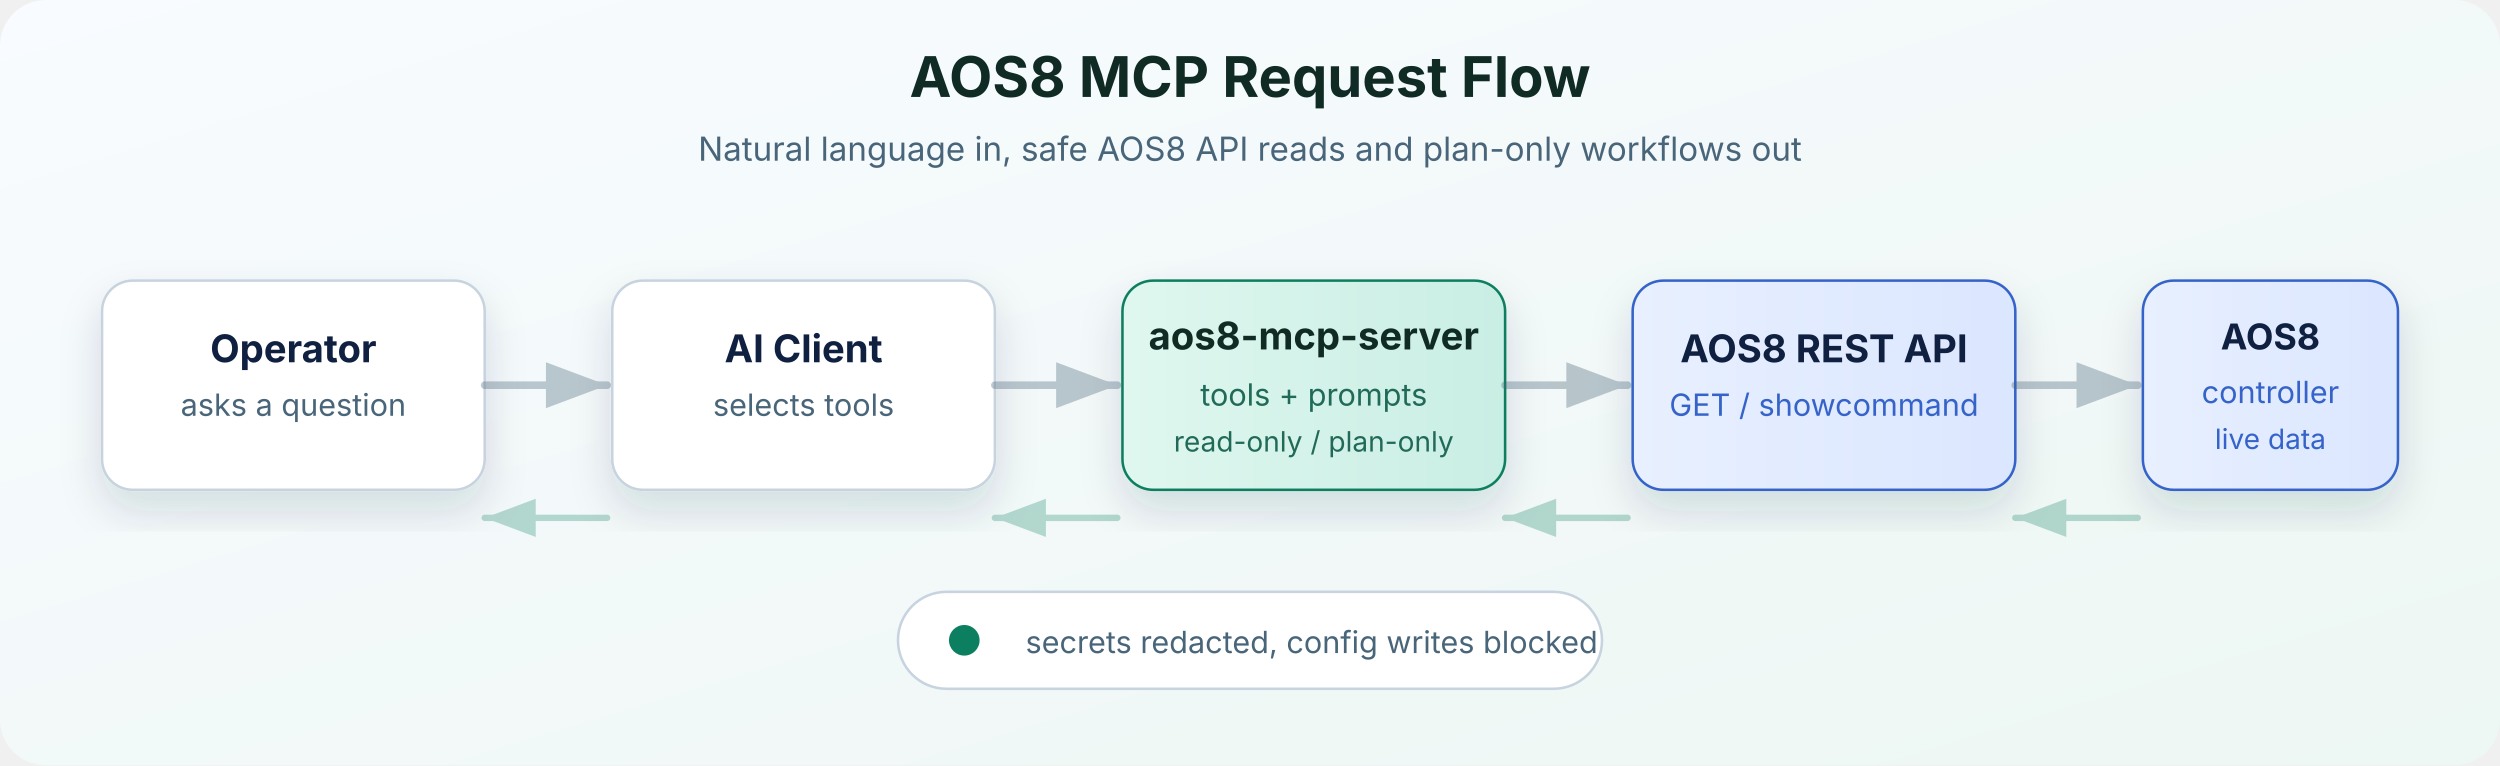
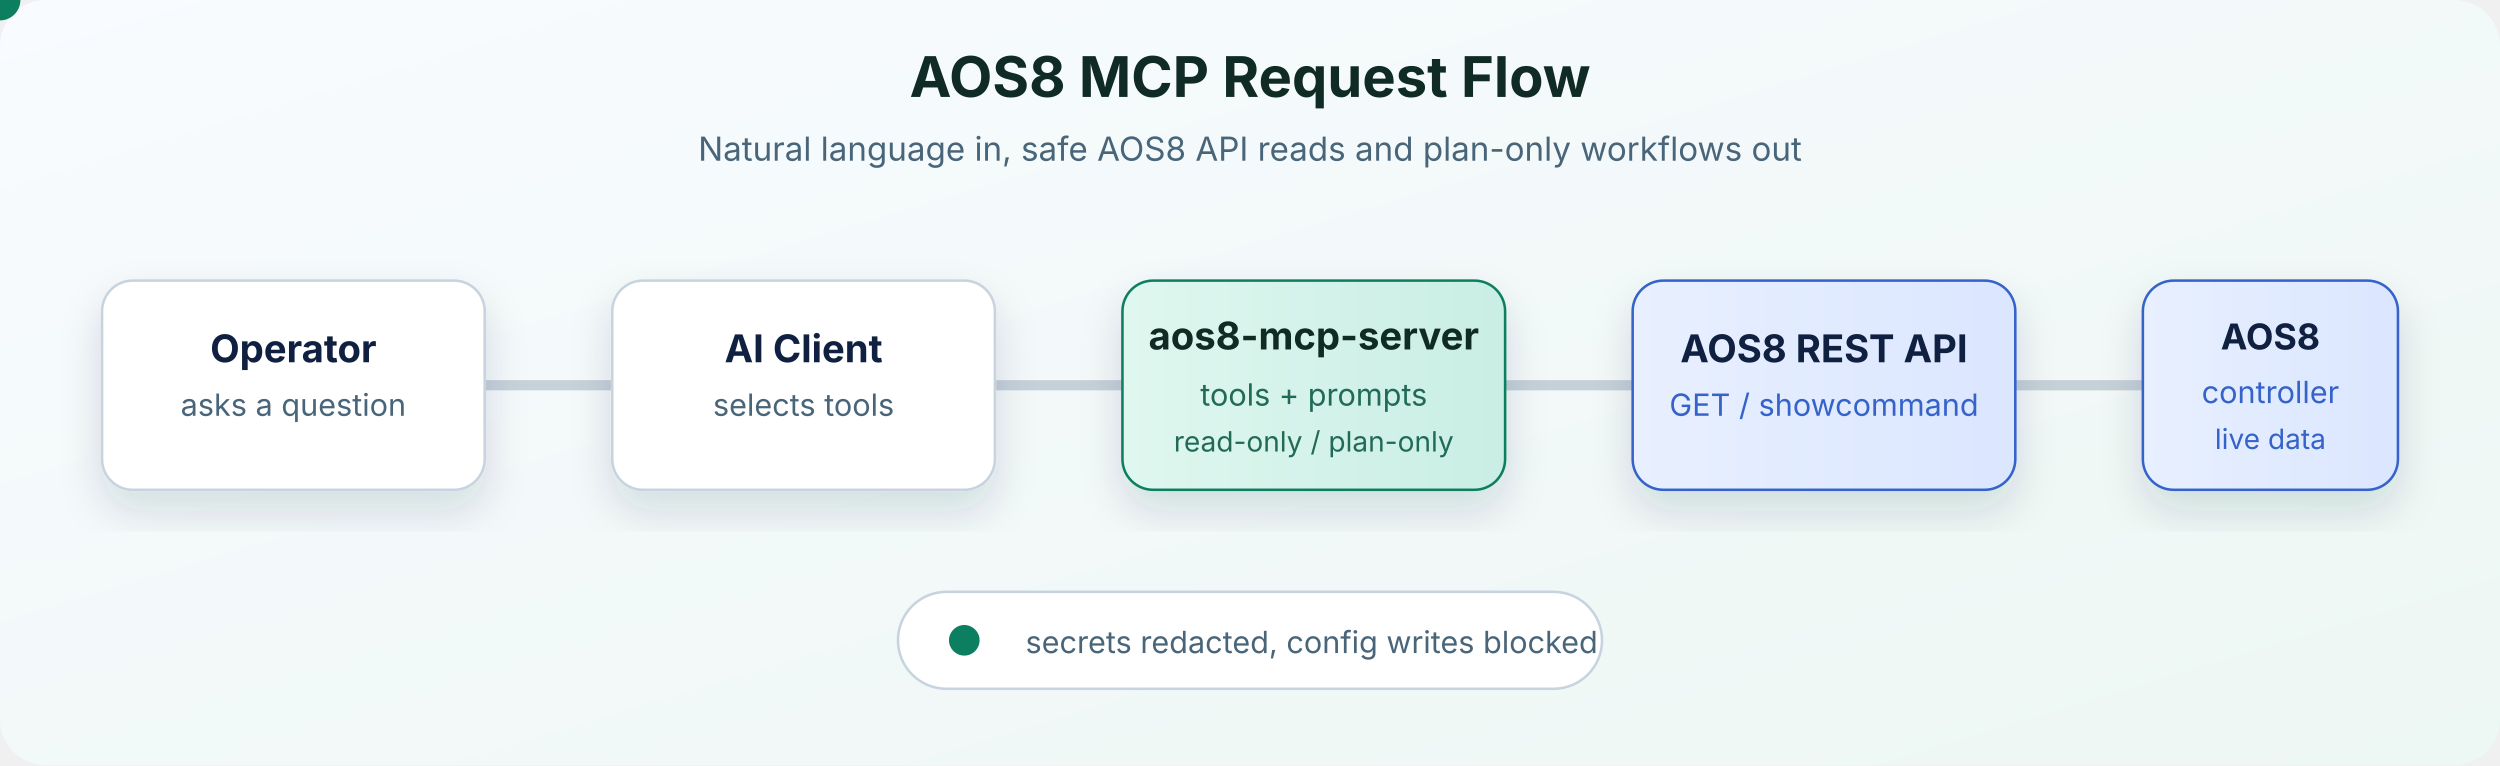
<svg xmlns="http://www.w3.org/2000/svg" width="980" height="300" viewBox="0 0 980 300" role="img" aria-labelledby="title desc">
  <defs>
    <linearGradient id="bg" x1="0" x2="1" y1="0" y2="1">
      <stop offset="0%" stop-color="#f8fbff" />
      <stop offset="100%" stop-color="#edf7f3" />
    </linearGradient>
    <linearGradient id="mcp" x1="0" x2="1">
      <stop offset="0%" stop-color="#dff7ef" />
      <stop offset="100%" stop-color="#c9eee4" />
    </linearGradient>
    <linearGradient id="aos" x1="0" x2="1">
      <stop offset="0%" stop-color="#e8f0ff" />
      <stop offset="100%" stop-color="#dbe6ff" />
    </linearGradient>
    <filter id="shadow" x="-20%" y="-20%" width="140%" height="140%">
      <feDropShadow dx="0" dy="8" stdDeviation="8" flood-color="#1d2939" flood-opacity="0.14" />
    </filter>
-     <marker id="arrowSlate" markerWidth="10" markerHeight="10" refX="8" refY="3" orient="auto" markerUnits="strokeWidth">
-       <path d="M0,0 L0,6 L8,3 z" fill="#496579" />
-     </marker>
-     <marker id="arrowGreen" markerWidth="10" markerHeight="10" refX="8" refY="3" orient="auto" markerUnits="strokeWidth">
-       <path d="M0,0 L0,6 L8,3 z" fill="#0b7f5f" />
-     </marker>
    <style>
      .label { font-family: Inter, Segoe UI, Arial, sans-serif; }
-       .connector {
-         fill: none;
-         stroke: #496579;
-         stroke-width: 3;
-         stroke-linecap: round;
-         marker-end: url(#arrowSlate);
-         opacity: .35;
-         animation: pulse 4.8s infinite;
-       }
-       .connector.c2 { animation-delay: .6s; }
-       .connector.c3 { animation-delay: 1.2s; }
-       .connector.c4 { animation-delay: 1.8s; }
-       .returnConnector {
-         fill: none;
-         stroke: #0b7f5f;
-         stroke-width: 2.5;
-         stroke-linecap: round;
-         marker-end: url(#arrowGreen);
-         opacity: .28;
-         animation: returnPulse 4.8s infinite;
-       }
-       .returnConnector.r1 { animation-delay: 3.6s; }
-       .returnConnector.r2 { animation-delay: 3.0s; }
-       .returnConnector.r3 { animation-delay: 2.4s; }
-       .returnConnector.r4 { animation-delay: 1.8s; }
      .safePulse {
        animation: safePulse 1.8s infinite;
        transform-origin: center;
-       }
-       @keyframes pulse {
-         0%, 18%, 100% { opacity: .35; stroke-width: 3; }
-         8% { opacity: 1; stroke-width: 5; }
-       }
-       @keyframes returnPulse {
-         0%, 18%, 100% { opacity: .28; stroke-width: 2.5; }
-         8% { opacity: .95; stroke-width: 4; }
      }
      @keyframes safePulse {
        0%, 100% { opacity: .45; r: 6; }
        50% { opacity: 1; r: 8; }
      }
    </style>
  </defs>
  <rect width="980" height="300" rx="18" fill="url(#bg)" />
  <text x="490" y="38" text-anchor="middle" class="label" font-size="22" font-weight="700" fill="#102a24">AOS8 MCP Request Flow</text>
  <text x="490" y="63" text-anchor="middle" class="label" font-size="13" fill="#496579">Natural language in, safe AOS8 API reads and plan-only workflows out</text>
+   <path id="flowLine" d="M115 151 H890" fill="none" stroke="#9fb1bf" stroke-width="4" stroke-linecap="round" opacity=".55" />
+   <circle r="8" fill="#0b7f5f">
+     <animateMotion dur="4.5s" repeatCount="indefinite" path="M115 151 H890" />
+     <animate attributeName="opacity" values=".15;1;1;.15" dur="4.5s" repeatCount="indefinite" />
+   </circle>
  <g filter="url(#shadow)">
    <rect x="40" y="110" width="150" height="82" rx="12" fill="#ffffff" stroke="#c7d3df" />
    <rect x="240" y="110" width="150" height="82" rx="12" fill="#ffffff" stroke="#c7d3df" />
    <rect x="440" y="110" width="150" height="82" rx="12" fill="url(#mcp)" stroke="#0b7f5f" />
    <rect x="640" y="110" width="150" height="82" rx="12" fill="url(#aos)" stroke="#3563c9" />
    <rect x="840" y="110" width="100" height="82" rx="12" fill="url(#aos)" stroke="#3563c9" />
  </g>
-   <path class="connector c1" d="M190 151 H238" />
-   <path class="connector c2" d="M390 151 H438" />
-   <path class="connector c3" d="M590 151 H638" />
-   <path class="connector c4" d="M790 151 H838" />
-   <path class="returnConnector r1" d="M238 203 H190" />
-   <path class="returnConnector r2" d="M438 203 H390" />
-   <path class="returnConnector r3" d="M638 203 H590" />
-   <path class="returnConnector r4" d="M838 203 H790" />
  <text x="115" y="142" text-anchor="middle" class="label" font-size="15" font-weight="700" fill="#102040">Operator</text>
  <text x="115" y="163" text-anchor="middle" class="label" font-size="12" fill="#496579">asks a question</text>
  <text x="315" y="142" text-anchor="middle" class="label" font-size="15" font-weight="700" fill="#102040">AI Client</text>
  <text x="315" y="163" text-anchor="middle" class="label" font-size="12" fill="#496579">selects tools</text>
  <text x="515" y="137" text-anchor="middle" class="label" font-size="15" font-weight="700" fill="#102a24">aos8-mcp-server</text>
  <text x="515" y="159" text-anchor="middle" class="label" font-size="12" fill="#226a58">tools + prompts</text>
  <text x="515" y="177" text-anchor="middle" class="label" font-size="11" fill="#226a58">read-only / plan-only</text>
  <text x="715" y="142" text-anchor="middle" class="label" font-size="15" font-weight="700" fill="#102040">AOS8 REST API</text>
  <text x="715" y="163" text-anchor="middle" class="label" font-size="12" fill="#3563c9">GET / showcommand</text>
  <text x="890" y="137" text-anchor="middle" class="label" font-size="14" font-weight="700" fill="#102040">AOS8</text>
  <text x="890" y="158" text-anchor="middle" class="label" font-size="12" fill="#3563c9">controller</text>
  <text x="890" y="176" text-anchor="middle" class="label" font-size="11" fill="#3563c9">live data</text>
  <g>
    <rect x="352" y="232" width="276" height="38" rx="19" fill="#ffffff" stroke="#c7d3df" />
    <circle class="safePulse" cx="378" cy="251" r="6" fill="#0b7f5f" />
    <text x="402" y="256" class="label" font-size="12" fill="#496579">secrets redacted, config writes blocked</text>
  </g>
</svg>
